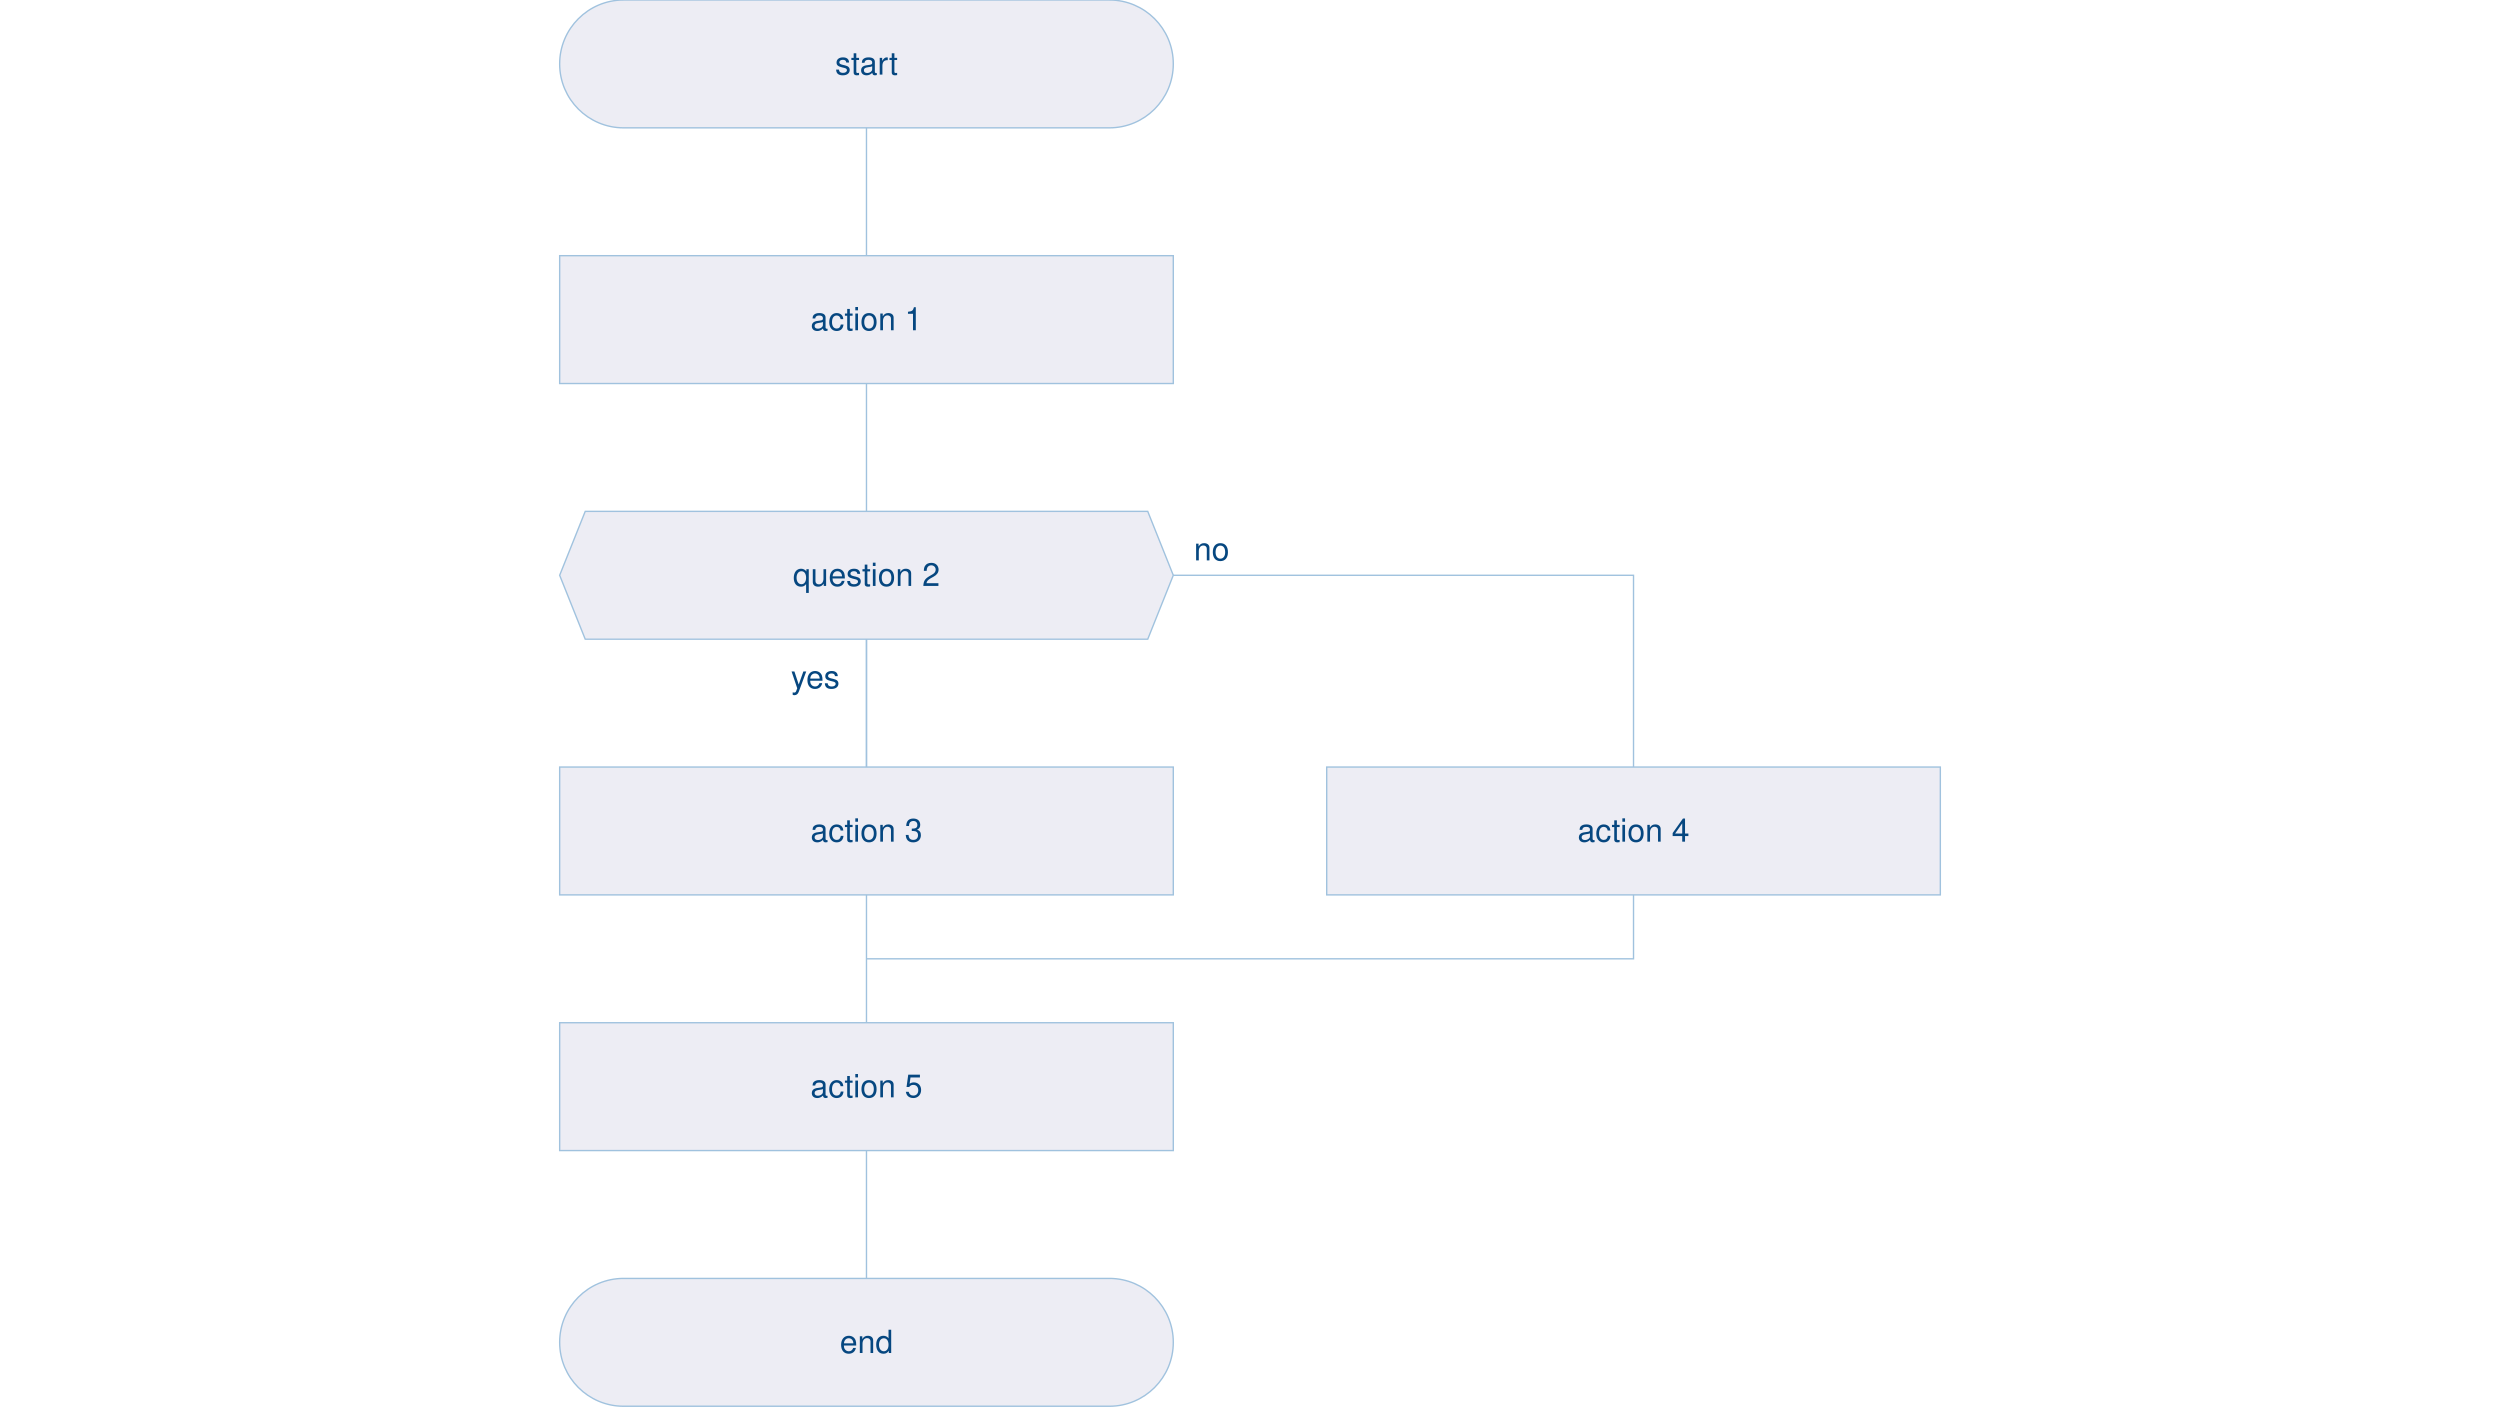
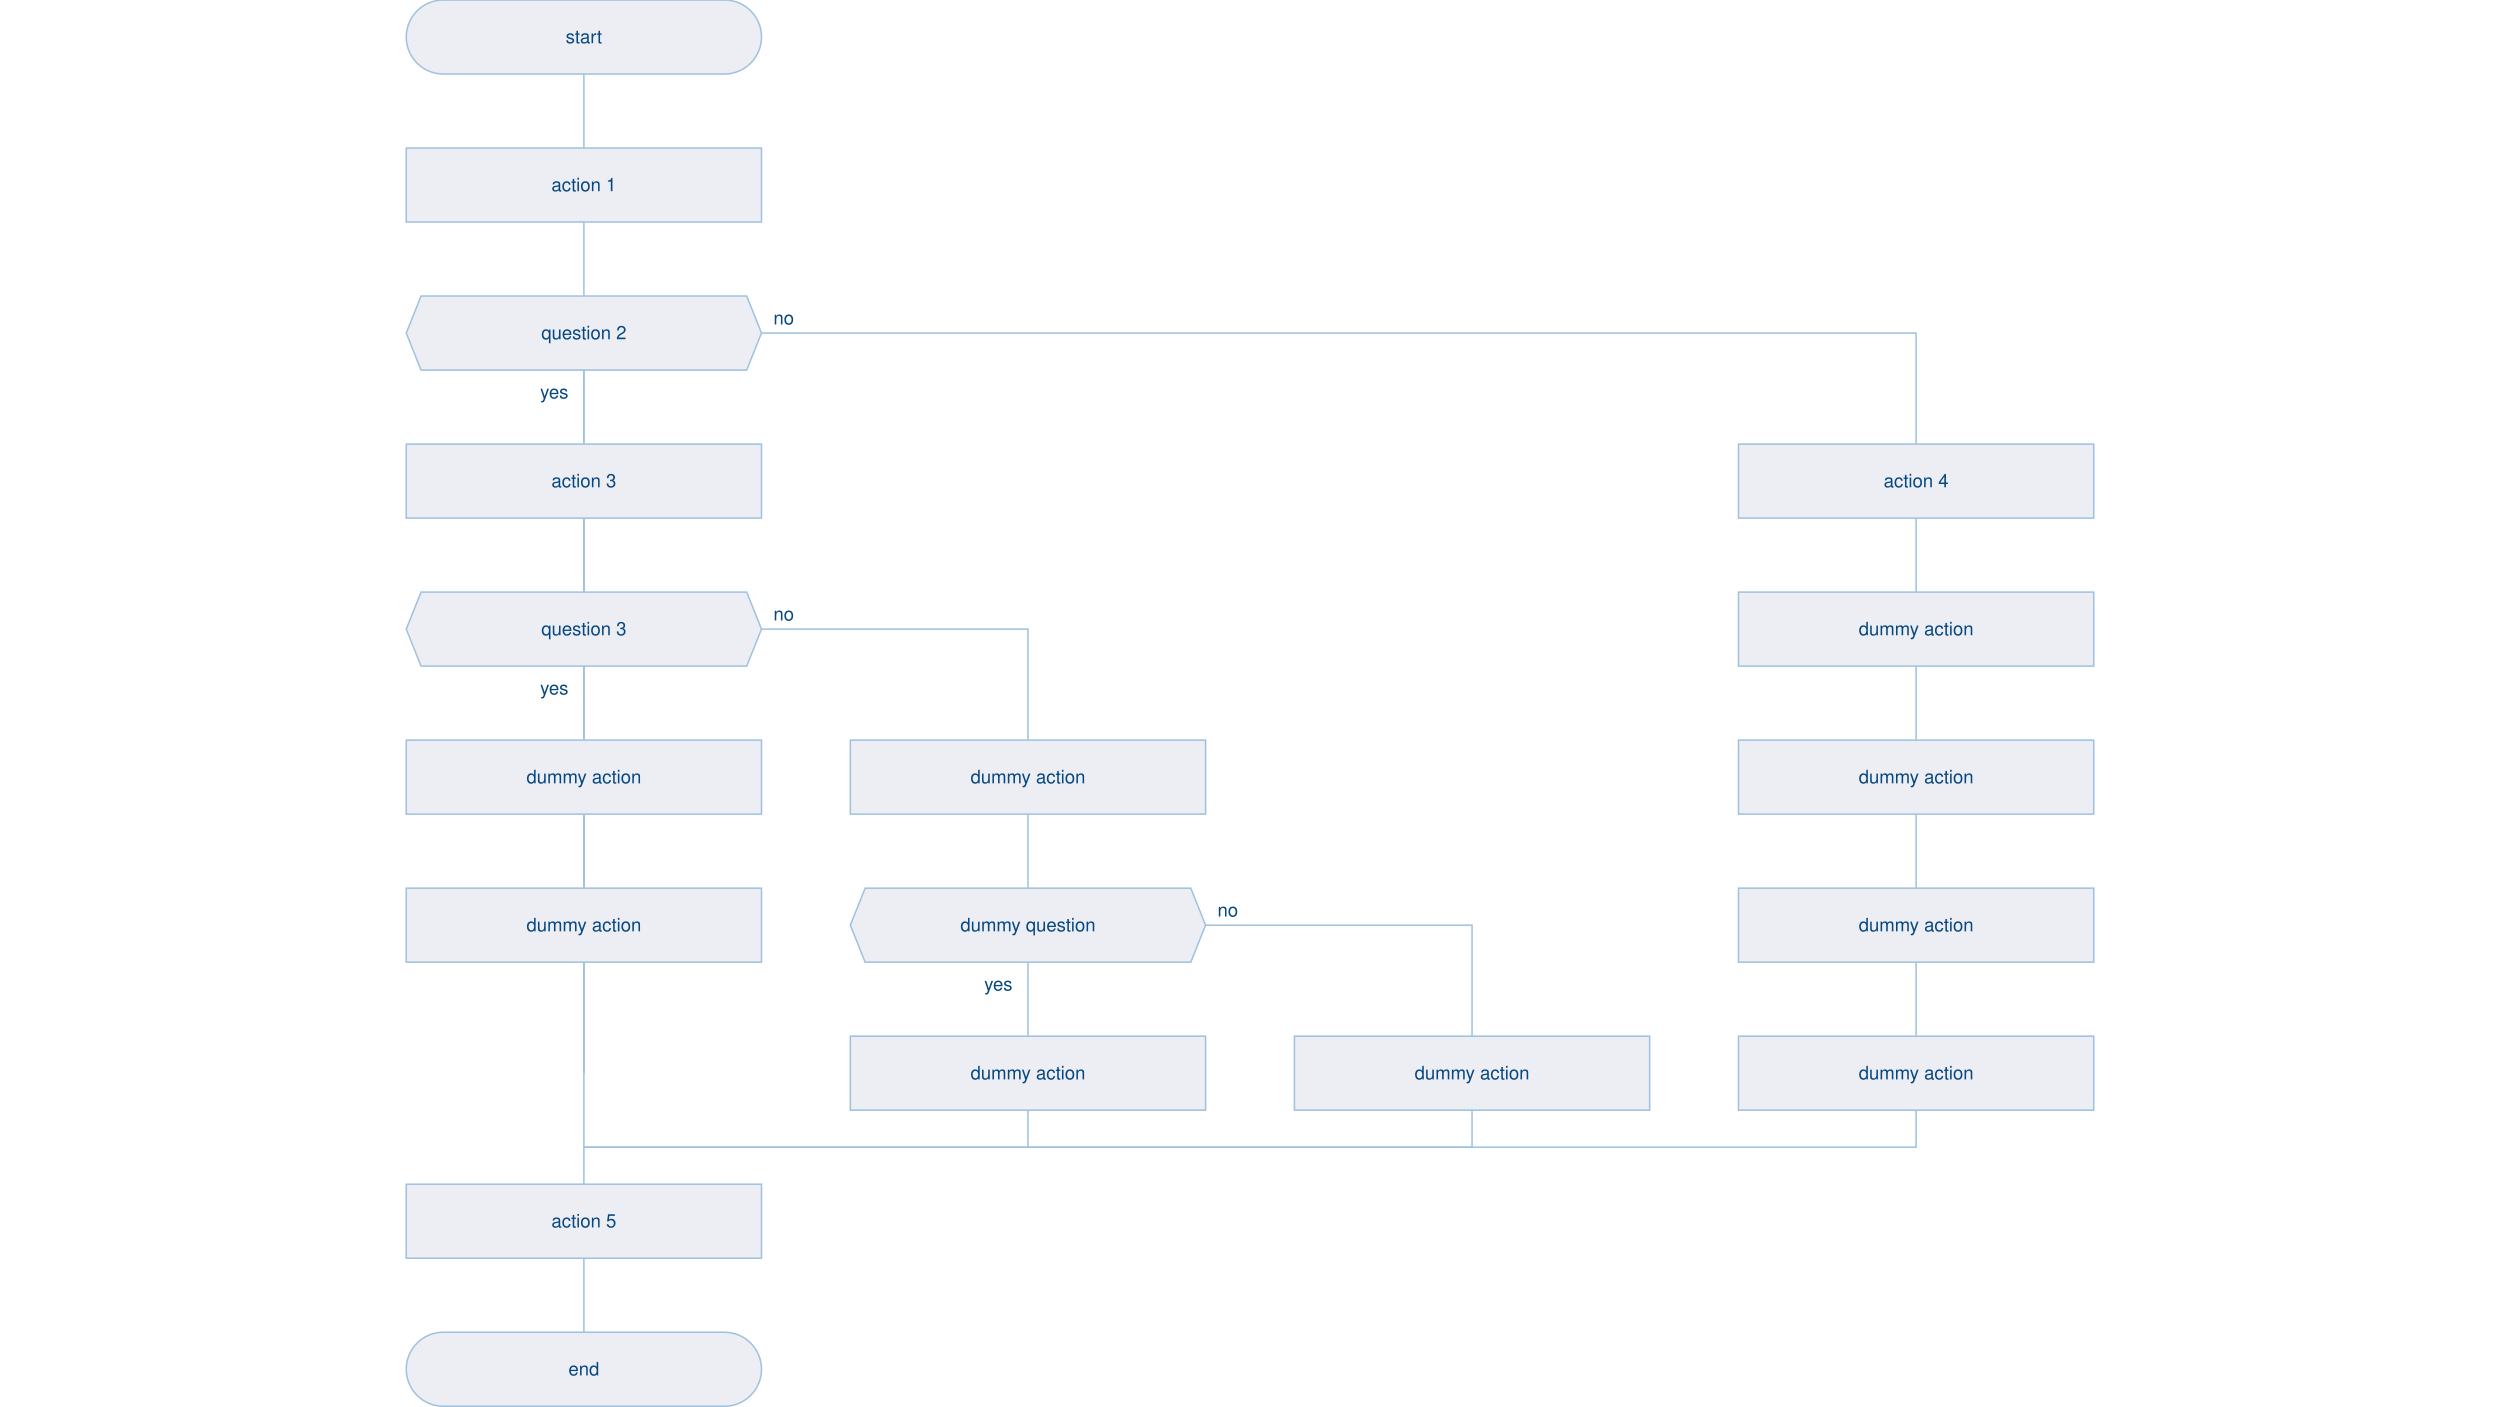
<svg xmlns="http://www.w3.org/2000/svg" font-size="1" viewBox="0.0 0.0 1920.0 1080.0" stroke="rgb(0,0,0)" width="1920" stroke-opacity="1" height="1080" version="1.1">
  <defs />
-   <g stroke-linejoin="miter" fill-opacity="0.0" fill="rgb(0,0,0)" stroke="rgb(160,194,222)" stroke-linecap="butt" stroke-miterlimit="10.0" stroke-opacity="1.0" stroke-width="1.07">
-     <path d="M 665.455,245.454 v -196.364 " />
+   <g stroke-linejoin="miter" fill-opacity="0.0" fill="rgb(0,0,0)" stroke="rgb(160,194,222)" stroke-linecap="butt" stroke-miterlimit="10.0" stroke-opacity="1.0" stroke-width="1.183">
+     <path d="M 448.421,142.105 v -113.684 " />
  </g>
-   <g stroke-linejoin="miter" fill-opacity="0.0" fill="rgb(0,0,0)" stroke="rgb(160,194,222)" stroke-linecap="butt" stroke-miterlimit="10.0" stroke-opacity="1.0" stroke-width="1.07">
-     <path d="M 665.455,441.818 v -196.364 " />
+   <g stroke-linejoin="miter" fill-opacity="0.0" fill="rgb(0,0,0)" stroke="rgb(160,194,222)" stroke-linecap="butt" stroke-miterlimit="10.0" stroke-opacity="1.0" stroke-width="1.183">
+     <path d="M 448.421,255.79 v -113.684 " />
  </g>
-   <g stroke-linejoin="miter" fill-opacity="0.0" fill="rgb(0,0,0)" stroke="rgb(160,194,222)" stroke-linecap="butt" stroke-miterlimit="10.0" stroke-opacity="1.0" stroke-width="1.07">
-     <path d="M 665.455,834.545 v -392.727 " />
+   <g stroke-linejoin="miter" fill-opacity="0.0" fill="rgb(0,0,0)" stroke="rgb(160,194,222)" stroke-linecap="butt" stroke-miterlimit="10.0" stroke-opacity="1.0" stroke-width="1.183">
+     <path d="M 448.421,937.895 v -682.105 " />
  </g>
-   <g stroke-linejoin="miter" fill-opacity="0.0" fill="rgb(0,0,0)" stroke="rgb(160,194,222)" stroke-linecap="butt" stroke-miterlimit="10.0" stroke-opacity="1.0" stroke-width="1.07">
-     <path d="M 665.455,1030.909 v -196.364 " />
+   <g stroke-linejoin="miter" fill-opacity="0.0" fill="rgb(0,0,0)" stroke="rgb(160,194,222)" stroke-linecap="butt" stroke-miterlimit="10.0" stroke-opacity="1.0" stroke-width="1.183">
+     <path d="M 448.421,1051.579 v -113.684 " />
  </g>
-   <g stroke-linejoin="miter" fill-opacity="1.0" fill="rgb(237,237,244)" stroke="rgb(160,194,222)" stroke-linecap="butt" stroke-miterlimit="10.0" stroke-opacity="1.0" stroke-width="1.07">
-     <path d="M 901.091,1030.909 h 0 c 0,-27.112 -21.979,-49.091 -49.091 -49.091h -373.091 c -27.112,-0 -49.091,21.979 -49.091 49.091h 0 c -0,27.112 21.979,49.091 49.091 49.091h 373.091 c 27.112,0 49.091,-21.979 49.091 -49.091Z" />
+   <g stroke-linejoin="miter" fill-opacity="1.0" fill="rgb(237,237,244)" stroke="rgb(160,194,222)" stroke-linecap="butt" stroke-miterlimit="10.0" stroke-opacity="1.0" stroke-width="1.183">
+     <path d="M 584.842,1051.579 h 0 c 0,-15.697 -12.725,-28.421 -28.421 -28.421h -216 c -15.697,-0 -28.421,12.725 -28.421 28.421h 0 c -0,15.697 12.725,28.421 28.421 28.421h 216 c 15.697,0 28.421,-12.725 28.421 -28.421Z" />
  </g>
-   <g stroke-linejoin="miter" fill-opacity="1.0" font-size="24.545px" fill="rgb(6,71,128)" stroke="rgb(0,0,0)" font-weight="300" font-family="helvetica" stroke-linecap="butt" stroke-miterlimit="10.0" stroke-opacity="1.0" stroke-width="4.281">
-     <text transform="matrix(1,0,0,1,665.4545,1030.909)" stroke="none" dominant-baseline="middle" text-anchor="middle">end</text>
+   <g stroke-linejoin="miter" fill-opacity="1.0" font-size="14.211px" fill="rgb(6,71,128)" stroke="rgb(0,0,0)" font-weight="300" font-family="helvetica" stroke-linecap="butt" stroke-miterlimit="10.0" stroke-opacity="1.0" stroke-width="4.732">
+     <text transform="matrix(1,0,0,1,448.4211,1051.579)" stroke="none" dominant-baseline="middle" text-anchor="middle">end</text>
  </g>
-   <g stroke-linejoin="miter" fill-opacity="1.0" fill="rgb(237,237,244)" stroke="rgb(160,194,222)" stroke-linecap="butt" stroke-miterlimit="10.0" stroke-opacity="1.0" stroke-width="1.07">
-     <path d="M 901.091,883.636 l -0,-98.182 h -471.273 l -0,98.182 Z" />
+   <g stroke-linejoin="miter" fill-opacity="1.0" fill="rgb(237,237,244)" stroke="rgb(160,194,222)" stroke-linecap="butt" stroke-miterlimit="10.0" stroke-opacity="1.0" stroke-width="1.183">
+     <path d="M 584.842,966.316 l -0,-56.842 h -272.842 l -0,56.842 Z" />
  </g>
-   <g stroke-linejoin="miter" fill-opacity="1.0" font-size="24.545px" fill="rgb(6,71,128)" stroke="rgb(0,0,0)" font-weight="300" font-family="helvetica" stroke-linecap="butt" stroke-miterlimit="10.0" stroke-opacity="1.0" stroke-width="4.281">
-     <text transform="matrix(1,0,0,1,665.4545,834.5455)" stroke="none" dominant-baseline="middle" text-anchor="middle">action 5</text>
+   <g stroke-linejoin="miter" fill-opacity="1.0" font-size="14.211px" fill="rgb(6,71,128)" stroke="rgb(0,0,0)" font-weight="300" font-family="helvetica" stroke-linecap="butt" stroke-miterlimit="10.0" stroke-opacity="1.0" stroke-width="4.732">
+     <text transform="matrix(1,0,0,1,448.4211,937.8947)" stroke="none" dominant-baseline="middle" text-anchor="middle">action 5</text>
  </g>
-   <g stroke-linejoin="miter" fill-opacity="0.0" fill="rgb(0,0,0)" stroke="rgb(160,194,222)" stroke-linecap="butt" stroke-miterlimit="10.0" stroke-opacity="1.0" stroke-width="1.07">
-     <path d="M 665.455,736.364 h 589.091 v -98.182 " />
+   <g stroke-linejoin="miter" fill-opacity="0.0" fill="rgb(0,0,0)" stroke="rgb(160,194,222)" stroke-linecap="butt" stroke-miterlimit="10.0" stroke-opacity="1.0" stroke-width="1.183">
+     <path d="M 448.421,881.053 h 1023.158 v -56.842 " />
  </g>
-   <g stroke-linejoin="miter" fill-opacity="0.0" fill="rgb(0,0,0)" stroke="rgb(160,194,222)" stroke-linecap="butt" stroke-miterlimit="10.0" stroke-opacity="1.0" stroke-width="1.07">
-     <path d="M 1254.545,638.182 v -196.364 h -589.091 " />
+   <g stroke-linejoin="miter" fill-opacity="0.0" fill="rgb(0,0,0)" stroke="rgb(160,194,222)" stroke-linecap="butt" stroke-miterlimit="10.0" stroke-opacity="1.0" stroke-width="1.183">
+     <path d="M 1471.579,369.474 v -113.684 h -1023.158 " />
  </g>
-   <g stroke-linejoin="miter" fill-opacity="0.0" fill="rgb(0,0,0)" stroke="rgb(160,194,222)" stroke-linecap="butt" stroke-miterlimit="10.0" stroke-opacity="1.0" stroke-width="1.07">
-     <path d="M 665.455,638.182 h 0 " />
+   <g stroke-linejoin="miter" fill-opacity="0.0" fill="rgb(0,0,0)" stroke="rgb(160,194,222)" stroke-linecap="butt" stroke-miterlimit="10.0" stroke-opacity="1.0" stroke-width="1.183">
+     <path d="M 448.421,824.211 v -454.737 " />
  </g>
-   <g stroke-linejoin="miter" fill-opacity="0.0" fill="rgb(0,0,0)" stroke="rgb(160,194,222)" stroke-linecap="butt" stroke-miterlimit="10.0" stroke-opacity="1.0" stroke-width="1.07">
-     <path d="M 665.455,638.182 v -196.364 " />
+   <g stroke-linejoin="miter" fill-opacity="0.0" fill="rgb(0,0,0)" stroke="rgb(160,194,222)" stroke-linecap="butt" stroke-miterlimit="10.0" stroke-opacity="1.0" stroke-width="1.183">
+     <path d="M 448.421,369.474 v -113.684 " />
  </g>
-   <g stroke-linejoin="miter" fill-opacity="1.0" fill="rgb(237,237,244)" stroke="rgb(160,194,222)" stroke-linecap="butt" stroke-miterlimit="10.0" stroke-opacity="1.0" stroke-width="1.07">
-     <path d="M 1490.182,687.273 l -0,-98.182 h -471.273 l -0,98.182 Z" />
+   <g stroke-linejoin="miter" fill-opacity="0.0" fill="rgb(0,0,0)" stroke="rgb(160,194,222)" stroke-linecap="butt" stroke-miterlimit="10.0" stroke-opacity="1.0" stroke-width="1.183">
+     <path d="M 1471.579,483.158 v -113.684 " />
  </g>
-   <g stroke-linejoin="miter" fill-opacity="1.0" font-size="24.545px" fill="rgb(6,71,128)" stroke="rgb(0,0,0)" font-weight="300" font-family="helvetica" stroke-linecap="butt" stroke-miterlimit="10.0" stroke-opacity="1.0" stroke-width="4.281">
-     <text transform="matrix(1,0,0,1,1254.545,638.1818)" stroke="none" dominant-baseline="middle" text-anchor="middle">action 4</text>
+   <g stroke-linejoin="miter" fill-opacity="0.0" fill="rgb(0,0,0)" stroke="rgb(160,194,222)" stroke-linecap="butt" stroke-miterlimit="10.0" stroke-opacity="1.0" stroke-width="1.183">
+     <path d="M 1471.579,596.842 v -113.684 " />
  </g>
-   <g stroke-linejoin="miter" fill-opacity="1.0" fill="rgb(237,237,244)" stroke="rgb(160,194,222)" stroke-linecap="butt" stroke-miterlimit="10.0" stroke-opacity="1.0" stroke-width="1.07">
-     <path d="M 901.091,687.273 l -0,-98.182 h -471.273 l -0,98.182 Z" />
+   <g stroke-linejoin="miter" fill-opacity="0.0" fill="rgb(0,0,0)" stroke="rgb(160,194,222)" stroke-linecap="butt" stroke-miterlimit="10.0" stroke-opacity="1.0" stroke-width="1.183">
+     <path d="M 1471.579,710.526 v -113.684 " />
  </g>
-   <g stroke-linejoin="miter" fill-opacity="1.0" font-size="24.545px" fill="rgb(6,71,128)" stroke="rgb(0,0,0)" font-weight="300" font-family="helvetica" stroke-linecap="butt" stroke-miterlimit="10.0" stroke-opacity="1.0" stroke-width="4.281">
-     <text transform="matrix(1,0,0,1,665.4545,638.1818)" stroke="none" dominant-baseline="middle" text-anchor="middle">action 3</text>
+   <g stroke-linejoin="miter" fill-opacity="0.0" fill="rgb(0,0,0)" stroke="rgb(160,194,222)" stroke-linecap="butt" stroke-miterlimit="10.0" stroke-opacity="1.0" stroke-width="1.183">
+     <path d="M 1471.579,824.211 v -113.684 " />
  </g>
-   <g stroke-linejoin="miter" fill-opacity="1.0" font-size="24.545px" fill="rgb(6,71,128)" stroke="rgb(0,0,0)" font-weight="300" font-family="helvetica" stroke-linecap="butt" stroke-miterlimit="10.0" stroke-opacity="1.0" stroke-width="4.281">
-     <text transform="matrix(1,0,0,1,930.5455,422.1818)" stroke="none" dominant-baseline="middle" text-anchor="middle">no</text>
+   <g stroke-linejoin="miter" fill-opacity="1.0" fill="rgb(237,237,244)" stroke="rgb(160,194,222)" stroke-linecap="butt" stroke-miterlimit="10.0" stroke-opacity="1.0" stroke-width="1.183">
+     <path d="M 1608,852.632 l -0,-56.842 h -272.842 l -0,56.842 Z" />
  </g>
-   <g stroke-linejoin="miter" fill-opacity="1.0" font-size="24.545px" fill="rgb(6,71,128)" stroke="rgb(0,0,0)" font-weight="300" font-family="helvetica" stroke-linecap="butt" stroke-miterlimit="10.0" stroke-opacity="1.0" stroke-width="4.281">
-     <text transform="matrix(1,0,0,1,626.1818,520.3636)" stroke="none" dominant-baseline="middle" text-anchor="middle">yes</text>
+   <g stroke-linejoin="miter" fill-opacity="1.0" font-size="14.211px" fill="rgb(6,71,128)" stroke="rgb(0,0,0)" font-weight="300" font-family="helvetica" stroke-linecap="butt" stroke-miterlimit="10.0" stroke-opacity="1.0" stroke-width="4.732">
+     <text transform="matrix(1,0,0,1,1471.579,824.2105)" stroke="none" dominant-baseline="middle" text-anchor="middle">dummy action</text>
  </g>
-   <g stroke-linejoin="miter" fill-opacity="1.0" fill="rgb(237,237,244)" stroke="rgb(160,194,222)" stroke-linecap="butt" stroke-miterlimit="10.0" stroke-opacity="1.0" stroke-width="1.07">
-     <path d="M 449.454,490.909 l -19.636,-49.091 l 19.636,-49.091 h 432 l 19.636,49.091 l -19.636,49.091 h -432 Z" />
+   <g stroke-linejoin="miter" fill-opacity="1.0" fill="rgb(237,237,244)" stroke="rgb(160,194,222)" stroke-linecap="butt" stroke-miterlimit="10.0" stroke-opacity="1.0" stroke-width="1.183">
+     <path d="M 1608,738.947 l -0,-56.842 h -272.842 l -0,56.842 Z" />
  </g>
-   <g stroke-linejoin="miter" fill-opacity="1.0" font-size="24.545px" fill="rgb(6,71,128)" stroke="rgb(0,0,0)" font-weight="300" font-family="helvetica" stroke-linecap="butt" stroke-miterlimit="10.0" stroke-opacity="1.0" stroke-width="4.281">
-     <text transform="matrix(1,0,0,1,665.4545,441.8182)" stroke="none" dominant-baseline="middle" text-anchor="middle">question 2</text>
+   <g stroke-linejoin="miter" fill-opacity="1.0" font-size="14.211px" fill="rgb(6,71,128)" stroke="rgb(0,0,0)" font-weight="300" font-family="helvetica" stroke-linecap="butt" stroke-miterlimit="10.0" stroke-opacity="1.0" stroke-width="4.732">
+     <text transform="matrix(1,0,0,1,1471.579,710.5263)" stroke="none" dominant-baseline="middle" text-anchor="middle">dummy action</text>
  </g>
-   <g stroke-linejoin="miter" fill-opacity="1.0" fill="rgb(237,237,244)" stroke="rgb(160,194,222)" stroke-linecap="butt" stroke-miterlimit="10.0" stroke-opacity="1.0" stroke-width="1.07">
-     <path d="M 901.091,294.546 l -0,-98.182 h -471.273 l -0,98.182 Z" />
+   <g stroke-linejoin="miter" fill-opacity="1.0" fill="rgb(237,237,244)" stroke="rgb(160,194,222)" stroke-linecap="butt" stroke-miterlimit="10.0" stroke-opacity="1.0" stroke-width="1.183">
+     <path d="M 1608,625.263 l -0,-56.842 h -272.842 l -0,56.842 Z" />
  </g>
-   <g stroke-linejoin="miter" fill-opacity="1.0" font-size="24.545px" fill="rgb(6,71,128)" stroke="rgb(0,0,0)" font-weight="300" font-family="helvetica" stroke-linecap="butt" stroke-miterlimit="10.0" stroke-opacity="1.0" stroke-width="4.281">
-     <text transform="matrix(1,0,0,1,665.4545,245.4545)" stroke="none" dominant-baseline="middle" text-anchor="middle">action 1</text>
+   <g stroke-linejoin="miter" fill-opacity="1.0" font-size="14.211px" fill="rgb(6,71,128)" stroke="rgb(0,0,0)" font-weight="300" font-family="helvetica" stroke-linecap="butt" stroke-miterlimit="10.0" stroke-opacity="1.0" stroke-width="4.732">
+     <text transform="matrix(1,0,0,1,1471.579,596.8421)" stroke="none" dominant-baseline="middle" text-anchor="middle">dummy action</text>
  </g>
-   <g stroke-linejoin="miter" fill-opacity="1.0" fill="rgb(237,237,244)" stroke="rgb(160,194,222)" stroke-linecap="butt" stroke-miterlimit="10.0" stroke-opacity="1.0" stroke-width="1.07">
-     <path d="M 901.091,49.091 h 0 c 0,-27.112 -21.979,-49.091 -49.091 -49.091h -373.091 c -27.112,-0 -49.091,21.979 -49.091 49.091h 0 c -0,27.112 21.979,49.091 49.091 49.091h 373.091 c 27.112,0 49.091,-21.979 49.091 -49.091Z" />
+   <g stroke-linejoin="miter" fill-opacity="1.0" fill="rgb(237,237,244)" stroke="rgb(160,194,222)" stroke-linecap="butt" stroke-miterlimit="10.0" stroke-opacity="1.0" stroke-width="1.183">
+     <path d="M 1608,511.579 l -0,-56.842 h -272.842 l -0,56.842 Z" />
  </g>
-   <g stroke-linejoin="miter" fill-opacity="1.0" font-size="24.545px" fill="rgb(6,71,128)" stroke="rgb(0,0,0)" font-weight="300" font-family="helvetica" stroke-linecap="butt" stroke-miterlimit="10.0" stroke-opacity="1.0" stroke-width="4.281">
-     <text transform="matrix(1,0,0,1,665.4545,49.0909)" stroke="none" dominant-baseline="middle" text-anchor="middle">start</text>
+   <g stroke-linejoin="miter" fill-opacity="1.0" font-size="14.211px" fill="rgb(6,71,128)" stroke="rgb(0,0,0)" font-weight="300" font-family="helvetica" stroke-linecap="butt" stroke-miterlimit="10.0" stroke-opacity="1.0" stroke-width="4.732">
+     <text transform="matrix(1,0,0,1,1471.579,483.1579)" stroke="none" dominant-baseline="middle" text-anchor="middle">dummy action</text>
+   </g>
+   <g stroke-linejoin="miter" fill-opacity="1.0" fill="rgb(237,237,244)" stroke="rgb(160,194,222)" stroke-linecap="butt" stroke-miterlimit="10.0" stroke-opacity="1.0" stroke-width="1.183">
+     <path d="M 1608,397.895 l -0,-56.842 h -272.842 l -0,56.842 Z" />
+   </g>
+   <g stroke-linejoin="miter" fill-opacity="1.0" font-size="14.211px" fill="rgb(6,71,128)" stroke="rgb(0,0,0)" font-weight="300" font-family="helvetica" stroke-linecap="butt" stroke-miterlimit="10.0" stroke-opacity="1.0" stroke-width="4.732">
+     <text transform="matrix(1,0,0,1,1471.579,369.4737)" stroke="none" dominant-baseline="middle" text-anchor="middle">action 4</text>
+   </g>
+   <g stroke-linejoin="miter" fill-opacity="0.0" fill="rgb(0,0,0)" stroke="rgb(160,194,222)" stroke-linecap="butt" stroke-miterlimit="10.0" stroke-opacity="1.0" stroke-width="1.183">
+     <path d="M 448.421,483.158 v -113.684 " />
+   </g>
+   <g stroke-linejoin="miter" fill-opacity="0.0" fill="rgb(0,0,0)" stroke="rgb(160,194,222)" stroke-linecap="butt" stroke-miterlimit="10.0" stroke-opacity="1.0" stroke-width="1.183">
+     <path d="M 448.421,881.053 h 341.053 v -56.842 " />
+   </g>
+   <g stroke-linejoin="miter" fill-opacity="0.0" fill="rgb(0,0,0)" stroke="rgb(160,194,222)" stroke-linecap="butt" stroke-miterlimit="10.0" stroke-opacity="1.0" stroke-width="1.183">
+     <path d="M 789.474,596.842 v -113.684 h -341.053 " />
+   </g>
+   <g stroke-linejoin="miter" fill-opacity="0.0" fill="rgb(0,0,0)" stroke="rgb(160,194,222)" stroke-linecap="butt" stroke-miterlimit="10.0" stroke-opacity="1.0" stroke-width="1.183">
+     <path d="M 448.421,824.211 v -227.368 " />
+   </g>
+   <g stroke-linejoin="miter" fill-opacity="0.0" fill="rgb(0,0,0)" stroke="rgb(160,194,222)" stroke-linecap="butt" stroke-miterlimit="10.0" stroke-opacity="1.0" stroke-width="1.183">
+     <path d="M 448.421,596.842 v -113.684 " />
+   </g>
+   <g stroke-linejoin="miter" fill-opacity="0.0" fill="rgb(0,0,0)" stroke="rgb(160,194,222)" stroke-linecap="butt" stroke-miterlimit="10.0" stroke-opacity="1.0" stroke-width="1.183">
+     <path d="M 789.474,710.526 v -113.684 " />
+   </g>
+   <g stroke-linejoin="miter" fill-opacity="0.0" fill="rgb(0,0,0)" stroke="rgb(160,194,222)" stroke-linecap="butt" stroke-miterlimit="10.0" stroke-opacity="1.0" stroke-width="1.183">
+     <path d="M 789.474,881.053 h 341.053 v -56.842 " />
+   </g>
+   <g stroke-linejoin="miter" fill-opacity="0.0" fill="rgb(0,0,0)" stroke="rgb(160,194,222)" stroke-linecap="butt" stroke-miterlimit="10.0" stroke-opacity="1.0" stroke-width="1.183">
+     <path d="M 1130.526,824.211 v -113.684 h -341.053 " />
+   </g>
+   <g stroke-linejoin="miter" fill-opacity="0.0" fill="rgb(0,0,0)" stroke="rgb(160,194,222)" stroke-linecap="butt" stroke-miterlimit="10.0" stroke-opacity="1.0" stroke-width="1.183">
+     <path d="M 789.474,824.211 h 0 " />
+   </g>
+   <g stroke-linejoin="miter" fill-opacity="0.0" fill="rgb(0,0,0)" stroke="rgb(160,194,222)" stroke-linecap="butt" stroke-miterlimit="10.0" stroke-opacity="1.0" stroke-width="1.183">
+     <path d="M 789.474,824.211 v -113.684 " />
+   </g>
+   <g stroke-linejoin="miter" fill-opacity="1.0" fill="rgb(237,237,244)" stroke="rgb(160,194,222)" stroke-linecap="butt" stroke-miterlimit="10.0" stroke-opacity="1.0" stroke-width="1.183">
+     <path d="M 1266.947,852.632 l -0,-56.842 h -272.842 l -0,56.842 Z" />
+   </g>
+   <g stroke-linejoin="miter" fill-opacity="1.0" font-size="14.211px" fill="rgb(6,71,128)" stroke="rgb(0,0,0)" font-weight="300" font-family="helvetica" stroke-linecap="butt" stroke-miterlimit="10.0" stroke-opacity="1.0" stroke-width="4.732">
+     <text transform="matrix(1,0,0,1,1130.526,824.2105)" stroke="none" dominant-baseline="middle" text-anchor="middle">dummy action</text>
+   </g>
+   <g stroke-linejoin="miter" fill-opacity="1.0" fill="rgb(237,237,244)" stroke="rgb(160,194,222)" stroke-linecap="butt" stroke-miterlimit="10.0" stroke-opacity="1.0" stroke-width="1.183">
+     <path d="M 925.895,852.632 l -0,-56.842 h -272.842 l -0,56.842 Z" />
+   </g>
+   <g stroke-linejoin="miter" fill-opacity="1.0" font-size="14.211px" fill="rgb(6,71,128)" stroke="rgb(0,0,0)" font-weight="300" font-family="helvetica" stroke-linecap="butt" stroke-miterlimit="10.0" stroke-opacity="1.0" stroke-width="4.732">
+     <text transform="matrix(1,0,0,1,789.4737,824.2105)" stroke="none" dominant-baseline="middle" text-anchor="middle">dummy action</text>
+   </g>
+   <g stroke-linejoin="miter" fill-opacity="1.0" font-size="14.211px" fill="rgb(6,71,128)" stroke="rgb(0,0,0)" font-weight="300" font-family="helvetica" stroke-linecap="butt" stroke-miterlimit="10.0" stroke-opacity="1.0" stroke-width="4.732">
+     <text transform="matrix(1,0,0,1,942.9474,699.1579)" stroke="none" dominant-baseline="middle" text-anchor="middle">no</text>
+   </g>
+   <g stroke-linejoin="miter" fill-opacity="1.0" font-size="14.211px" fill="rgb(6,71,128)" stroke="rgb(0,0,0)" font-weight="300" font-family="helvetica" stroke-linecap="butt" stroke-miterlimit="10.0" stroke-opacity="1.0" stroke-width="4.732">
+     <text transform="matrix(1,0,0,1,766.7368,756)" stroke="none" dominant-baseline="middle" text-anchor="middle">yes</text>
+   </g>
+   <g stroke-linejoin="miter" fill-opacity="1.0" fill="rgb(237,237,244)" stroke="rgb(160,194,222)" stroke-linecap="butt" stroke-miterlimit="10.0" stroke-opacity="1.0" stroke-width="1.183">
+     <path d="M 664.421,738.947 l -11.368,-28.421 l 11.368,-28.421 h 250.105 l 11.368,28.421 l -11.368,28.421 h -250.105 Z" />
+   </g>
+   <g stroke-linejoin="miter" fill-opacity="1.0" font-size="14.211px" fill="rgb(6,71,128)" stroke="rgb(0,0,0)" font-weight="300" font-family="helvetica" stroke-linecap="butt" stroke-miterlimit="10.0" stroke-opacity="1.0" stroke-width="4.732">
+     <text transform="matrix(1,0,0,1,789.4737,710.5263)" stroke="none" dominant-baseline="middle" text-anchor="middle">dummy question</text>
+   </g>
+   <g stroke-linejoin="miter" fill-opacity="1.0" fill="rgb(237,237,244)" stroke="rgb(160,194,222)" stroke-linecap="butt" stroke-miterlimit="10.0" stroke-opacity="1.0" stroke-width="1.183">
+     <path d="M 925.895,625.263 l -0,-56.842 h -272.842 l -0,56.842 Z" />
+   </g>
+   <g stroke-linejoin="miter" fill-opacity="1.0" font-size="14.211px" fill="rgb(6,71,128)" stroke="rgb(0,0,0)" font-weight="300" font-family="helvetica" stroke-linecap="butt" stroke-miterlimit="10.0" stroke-opacity="1.0" stroke-width="4.732">
+     <text transform="matrix(1,0,0,1,789.4737,596.8421)" stroke="none" dominant-baseline="middle" text-anchor="middle">dummy action</text>
+   </g>
+   <g stroke-linejoin="miter" fill-opacity="0.0" fill="rgb(0,0,0)" stroke="rgb(160,194,222)" stroke-linecap="butt" stroke-miterlimit="10.0" stroke-opacity="1.0" stroke-width="1.183">
+     <path d="M 448.421,710.526 v -113.684 " />
+   </g>
+   <g stroke-linejoin="miter" fill-opacity="1.0" fill="rgb(237,237,244)" stroke="rgb(160,194,222)" stroke-linecap="butt" stroke-miterlimit="10.0" stroke-opacity="1.0" stroke-width="1.183">
+     <path d="M 584.842,738.947 l -0,-56.842 h -272.842 l -0,56.842 Z" />
+   </g>
+   <g stroke-linejoin="miter" fill-opacity="1.0" font-size="14.211px" fill="rgb(6,71,128)" stroke="rgb(0,0,0)" font-weight="300" font-family="helvetica" stroke-linecap="butt" stroke-miterlimit="10.0" stroke-opacity="1.0" stroke-width="4.732">
+     <text transform="matrix(1,0,0,1,448.4211,710.5263)" stroke="none" dominant-baseline="middle" text-anchor="middle">dummy action</text>
+   </g>
+   <g stroke-linejoin="miter" fill-opacity="1.0" fill="rgb(237,237,244)" stroke="rgb(160,194,222)" stroke-linecap="butt" stroke-miterlimit="10.0" stroke-opacity="1.0" stroke-width="1.183">
+     <path d="M 584.842,625.263 l -0,-56.842 h -272.842 l -0,56.842 Z" />
+   </g>
+   <g stroke-linejoin="miter" fill-opacity="1.0" font-size="14.211px" fill="rgb(6,71,128)" stroke="rgb(0,0,0)" font-weight="300" font-family="helvetica" stroke-linecap="butt" stroke-miterlimit="10.0" stroke-opacity="1.0" stroke-width="4.732">
+     <text transform="matrix(1,0,0,1,448.4211,596.8421)" stroke="none" dominant-baseline="middle" text-anchor="middle">dummy action</text>
+   </g>
+   <g stroke-linejoin="miter" fill-opacity="1.0" font-size="14.211px" fill="rgb(6,71,128)" stroke="rgb(0,0,0)" font-weight="300" font-family="helvetica" stroke-linecap="butt" stroke-miterlimit="10.0" stroke-opacity="1.0" stroke-width="4.732">
+     <text transform="matrix(1,0,0,1,601.8947,471.7895)" stroke="none" dominant-baseline="middle" text-anchor="middle">no</text>
+   </g>
+   <g stroke-linejoin="miter" fill-opacity="1.0" font-size="14.211px" fill="rgb(6,71,128)" stroke="rgb(0,0,0)" font-weight="300" font-family="helvetica" stroke-linecap="butt" stroke-miterlimit="10.0" stroke-opacity="1.0" stroke-width="4.732">
+     <text transform="matrix(1,0,0,1,425.6842,528.6316)" stroke="none" dominant-baseline="middle" text-anchor="middle">yes</text>
+   </g>
+   <g stroke-linejoin="miter" fill-opacity="1.0" fill="rgb(237,237,244)" stroke="rgb(160,194,222)" stroke-linecap="butt" stroke-miterlimit="10.0" stroke-opacity="1.0" stroke-width="1.183">
+     <path d="M 323.368,511.579 l -11.368,-28.421 l 11.368,-28.421 h 250.105 l 11.368,28.421 l -11.368,28.421 h -250.105 Z" />
+   </g>
+   <g stroke-linejoin="miter" fill-opacity="1.0" font-size="14.211px" fill="rgb(6,71,128)" stroke="rgb(0,0,0)" font-weight="300" font-family="helvetica" stroke-linecap="butt" stroke-miterlimit="10.0" stroke-opacity="1.0" stroke-width="4.732">
+     <text transform="matrix(1,0,0,1,448.4211,483.1579)" stroke="none" dominant-baseline="middle" text-anchor="middle">question 3</text>
+   </g>
+   <g stroke-linejoin="miter" fill-opacity="1.0" fill="rgb(237,237,244)" stroke="rgb(160,194,222)" stroke-linecap="butt" stroke-miterlimit="10.0" stroke-opacity="1.0" stroke-width="1.183">
+     <path d="M 584.842,397.895 l -0,-56.842 h -272.842 l -0,56.842 Z" />
+   </g>
+   <g stroke-linejoin="miter" fill-opacity="1.0" font-size="14.211px" fill="rgb(6,71,128)" stroke="rgb(0,0,0)" font-weight="300" font-family="helvetica" stroke-linecap="butt" stroke-miterlimit="10.0" stroke-opacity="1.0" stroke-width="4.732">
+     <text transform="matrix(1,0,0,1,448.4211,369.4737)" stroke="none" dominant-baseline="middle" text-anchor="middle">action 3</text>
+   </g>
+   <g stroke-linejoin="miter" fill-opacity="1.0" font-size="14.211px" fill="rgb(6,71,128)" stroke="rgb(0,0,0)" font-weight="300" font-family="helvetica" stroke-linecap="butt" stroke-miterlimit="10.0" stroke-opacity="1.0" stroke-width="4.732">
+     <text transform="matrix(1,0,0,1,601.8947,244.4211)" stroke="none" dominant-baseline="middle" text-anchor="middle">no</text>
+   </g>
+   <g stroke-linejoin="miter" fill-opacity="1.0" font-size="14.211px" fill="rgb(6,71,128)" stroke="rgb(0,0,0)" font-weight="300" font-family="helvetica" stroke-linecap="butt" stroke-miterlimit="10.0" stroke-opacity="1.0" stroke-width="4.732">
+     <text transform="matrix(1,0,0,1,425.6842,301.2632)" stroke="none" dominant-baseline="middle" text-anchor="middle">yes</text>
+   </g>
+   <g stroke-linejoin="miter" fill-opacity="1.0" fill="rgb(237,237,244)" stroke="rgb(160,194,222)" stroke-linecap="butt" stroke-miterlimit="10.0" stroke-opacity="1.0" stroke-width="1.183">
+     <path d="M 323.368,284.211 l -11.368,-28.421 l 11.368,-28.421 h 250.105 l 11.368,28.421 l -11.368,28.421 h -250.105 Z" />
+   </g>
+   <g stroke-linejoin="miter" fill-opacity="1.0" font-size="14.211px" fill="rgb(6,71,128)" stroke="rgb(0,0,0)" font-weight="300" font-family="helvetica" stroke-linecap="butt" stroke-miterlimit="10.0" stroke-opacity="1.0" stroke-width="4.732">
+     <text transform="matrix(1,0,0,1,448.4211,255.7895)" stroke="none" dominant-baseline="middle" text-anchor="middle">question 2</text>
+   </g>
+   <g stroke-linejoin="miter" fill-opacity="1.0" fill="rgb(237,237,244)" stroke="rgb(160,194,222)" stroke-linecap="butt" stroke-miterlimit="10.0" stroke-opacity="1.0" stroke-width="1.183">
+     <path d="M 584.842,170.526 l -0,-56.842 h -272.842 l -0,56.842 Z" />
+   </g>
+   <g stroke-linejoin="miter" fill-opacity="1.0" font-size="14.211px" fill="rgb(6,71,128)" stroke="rgb(0,0,0)" font-weight="300" font-family="helvetica" stroke-linecap="butt" stroke-miterlimit="10.0" stroke-opacity="1.0" stroke-width="4.732">
+     <text transform="matrix(1,0,0,1,448.4211,142.1053)" stroke="none" dominant-baseline="middle" text-anchor="middle">action 1</text>
+   </g>
+   <g stroke-linejoin="miter" fill-opacity="1.0" fill="rgb(237,237,244)" stroke="rgb(160,194,222)" stroke-linecap="butt" stroke-miterlimit="10.0" stroke-opacity="1.0" stroke-width="1.183">
+     <path d="M 584.842,28.421 h 0 c 0,-15.697 -12.725,-28.421 -28.421 -28.421h -216 c -15.697,-0 -28.421,12.725 -28.421 28.421h 0 c -0,15.697 12.725,28.421 28.421 28.421h 216 c 15.697,0 28.421,-12.725 28.421 -28.421Z" />
+   </g>
+   <g stroke-linejoin="miter" fill-opacity="1.0" font-size="14.211px" fill="rgb(6,71,128)" stroke="rgb(0,0,0)" font-weight="300" font-family="helvetica" stroke-linecap="butt" stroke-miterlimit="10.0" stroke-opacity="1.0" stroke-width="4.732">
+     <text transform="matrix(1,0,0,1,448.4211,28.4211)" stroke="none" dominant-baseline="middle" text-anchor="middle">start</text>
  </g>
</svg>
